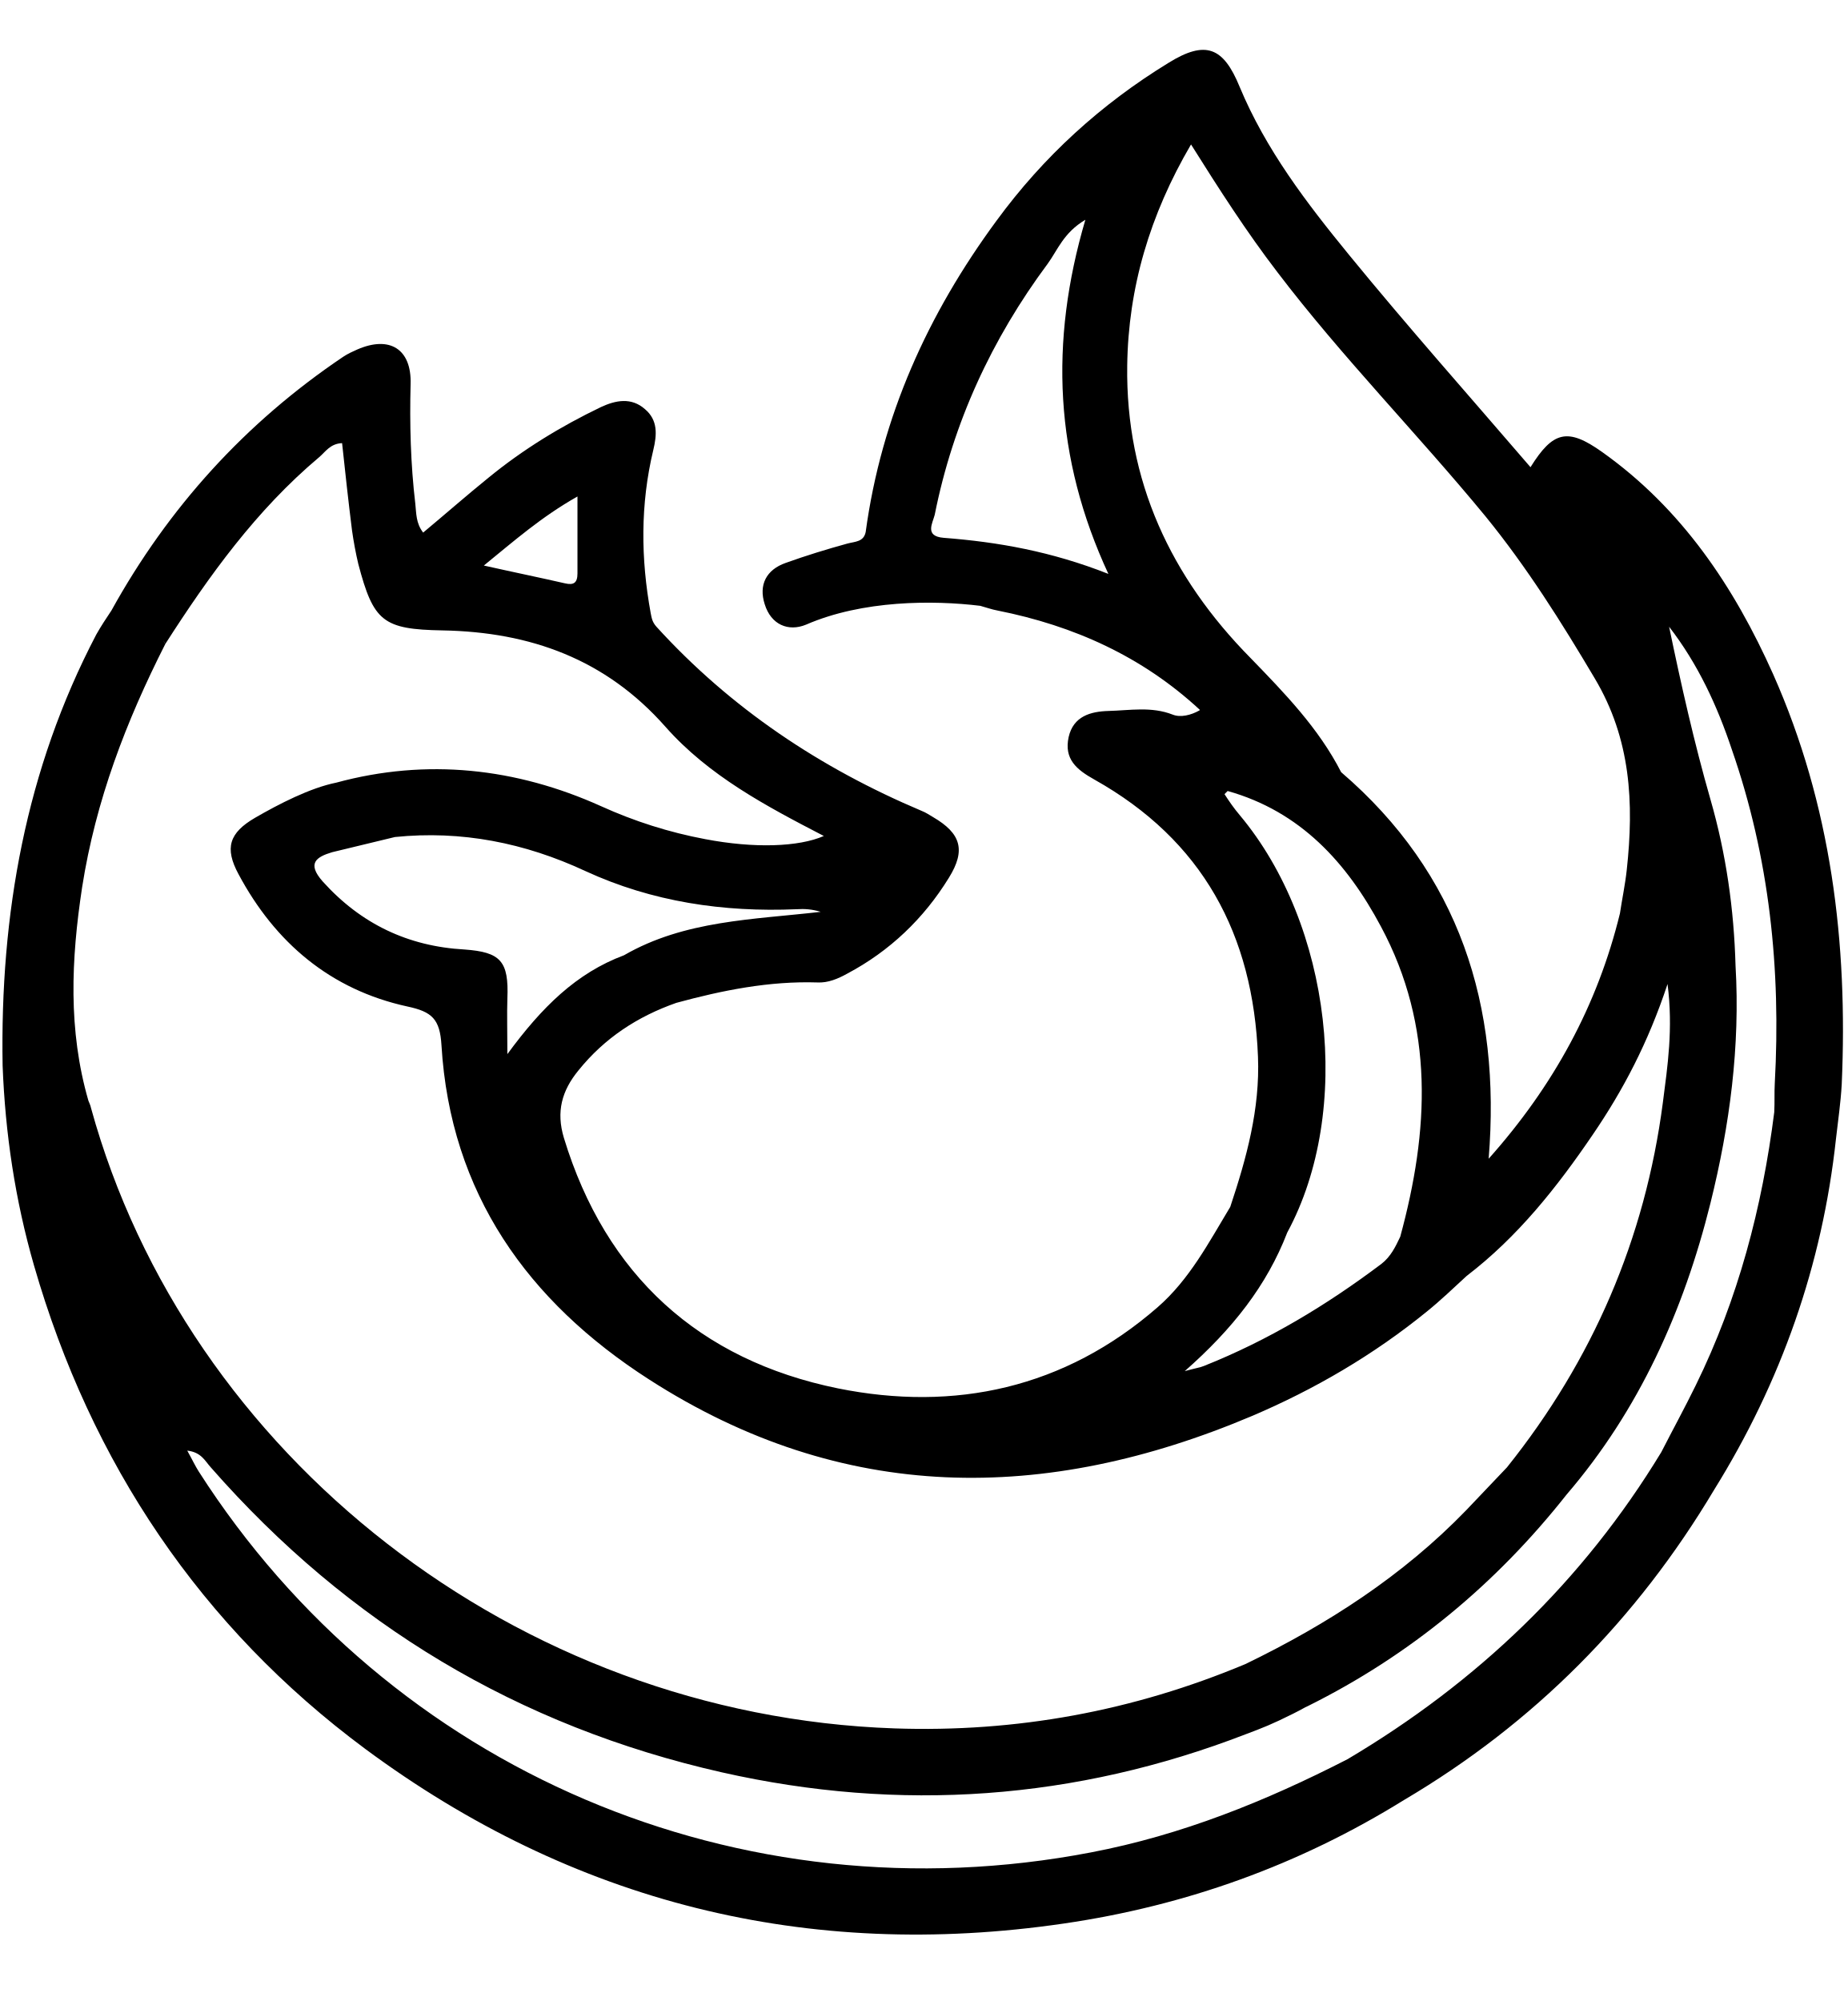
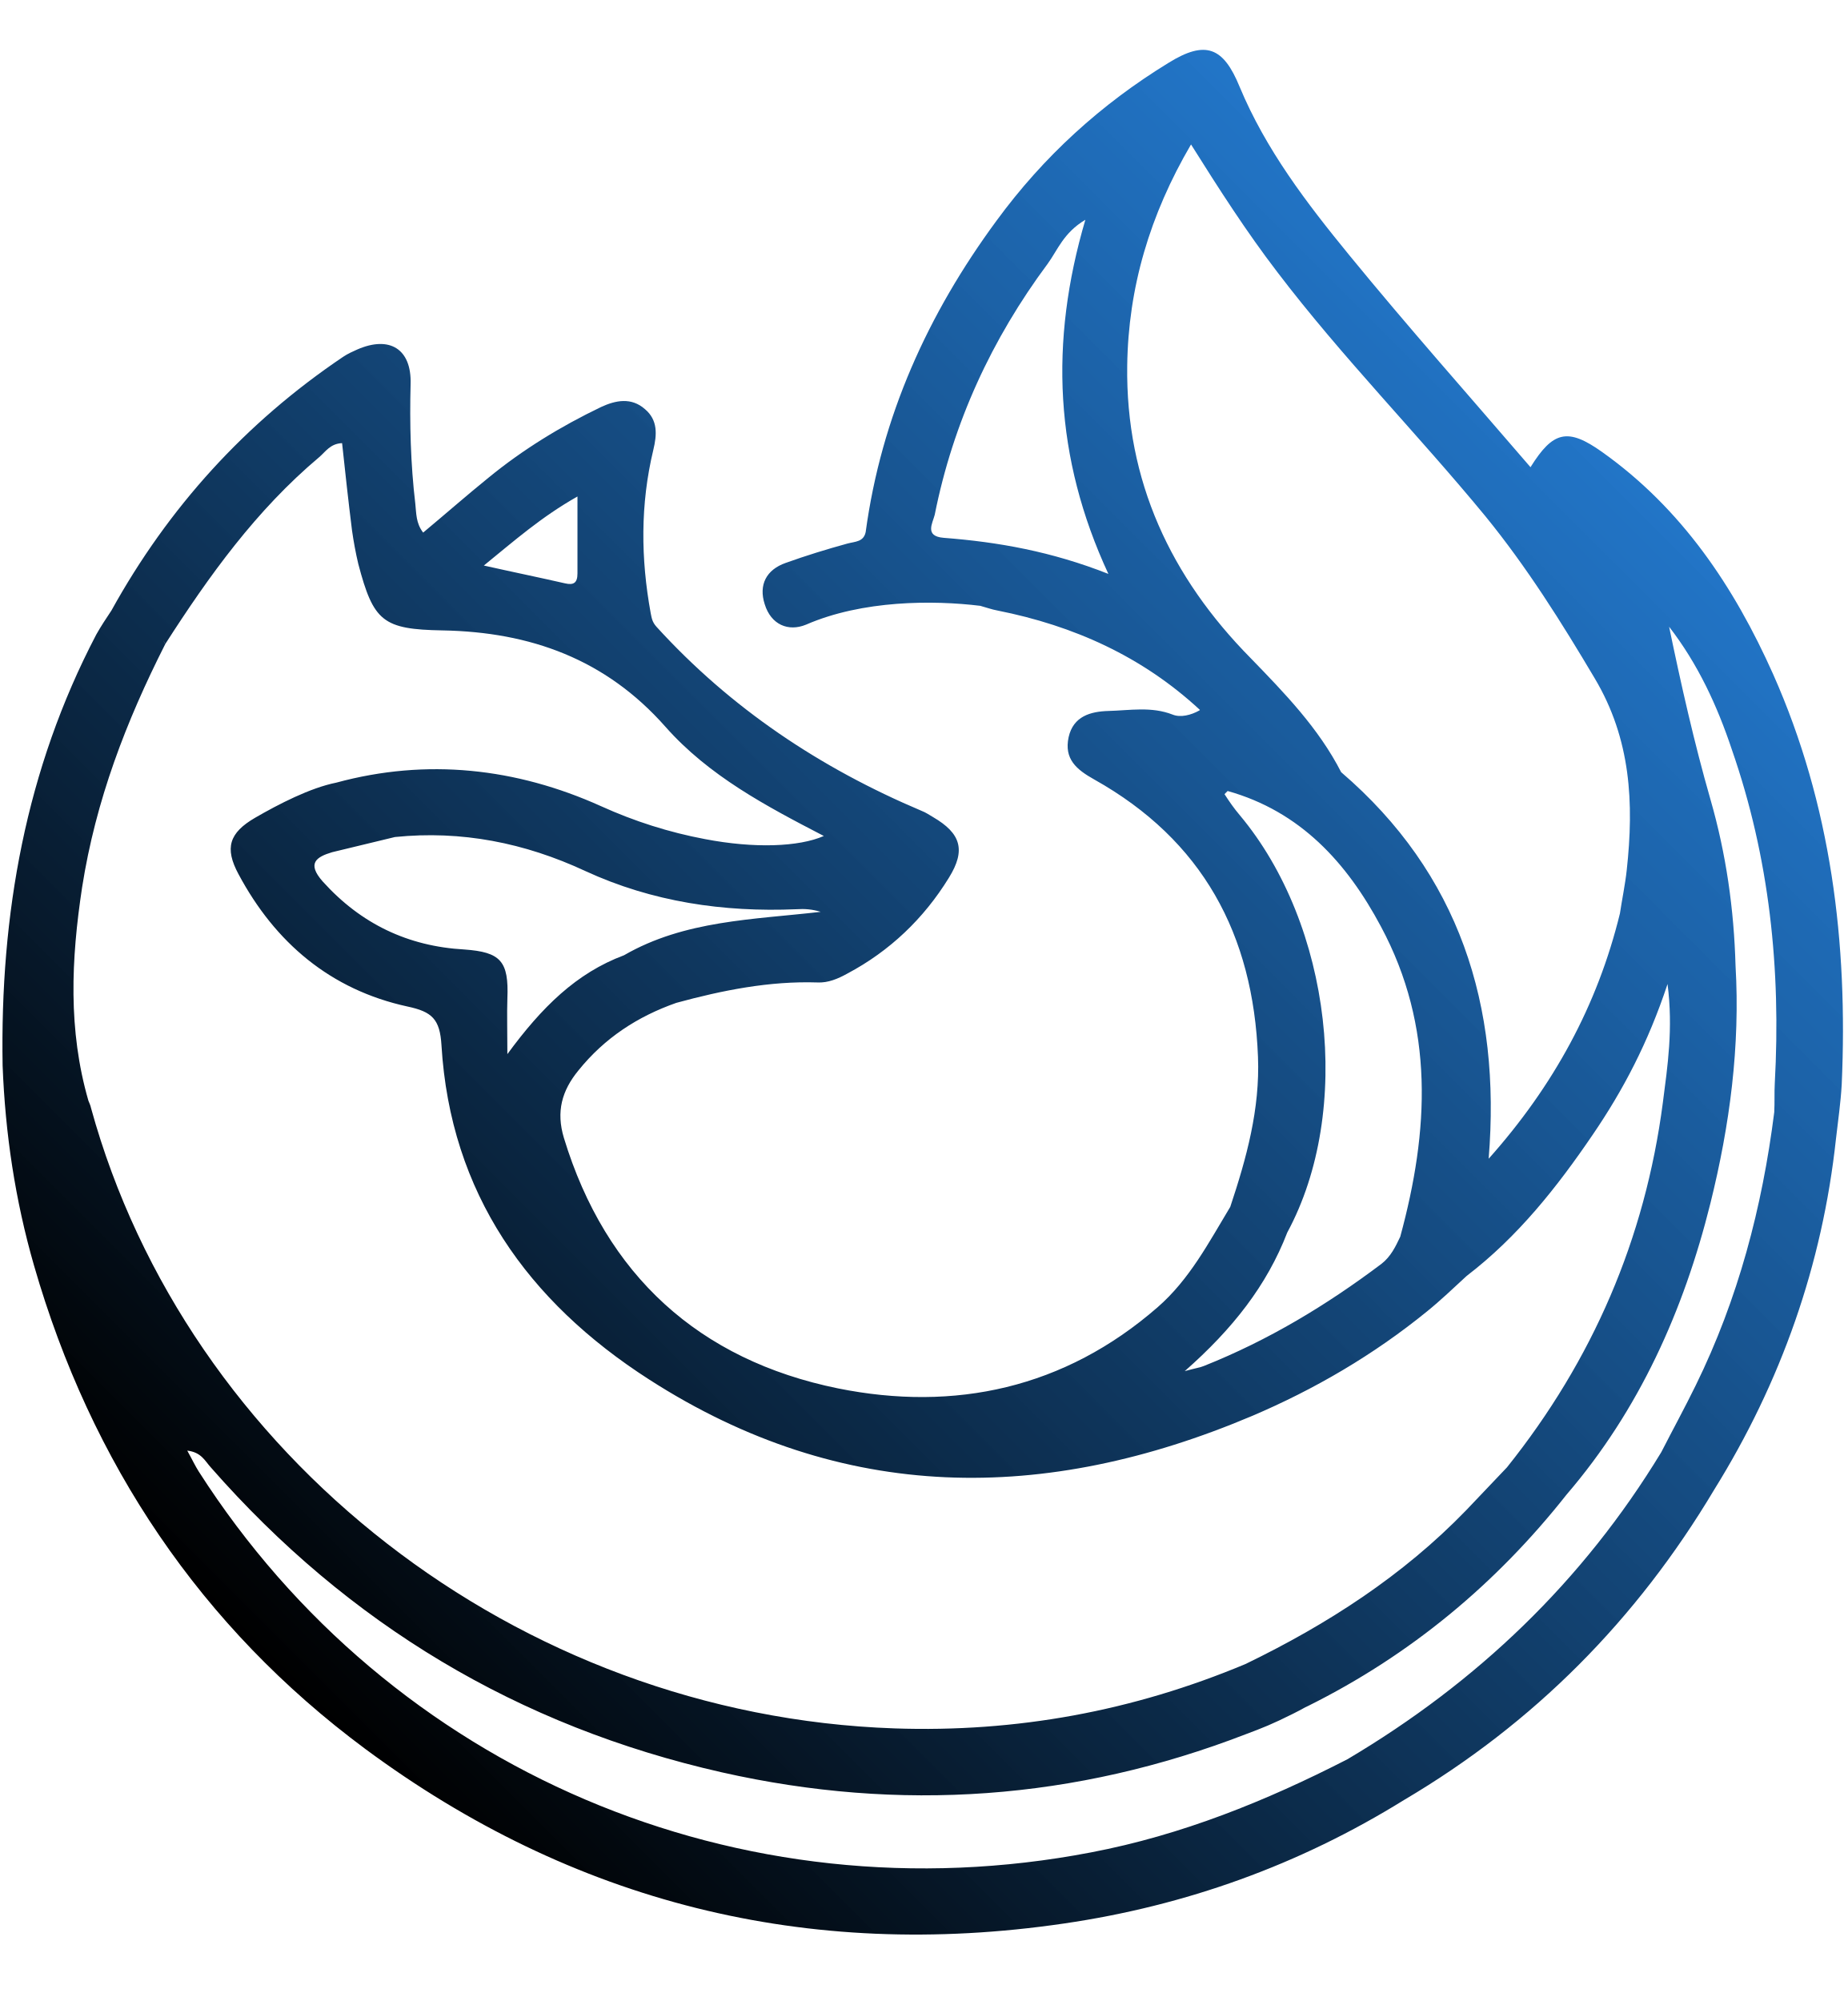
<svg xmlns="http://www.w3.org/2000/svg" height="2500" viewBox="78.7 70 353.3 367.3" width="2309" version="1.1" id="svg9">
  <defs id="defs13" />
  <linearGradient id="a" gradientUnits="userSpaceOnUse" x1="132.685" x2="377.492" y1="383.414" y2="138.607">
-     <stop class="alt-stop" offset="20%" />
-     <stop class="middle-stop" offset="45%" />
-     <stop class="main-stop" offset="100%" />
+     <stop class="alt-stop" offset="0%" />
+     <stop offset="1" stop-color="#ff8d42" id="stop4" style="stop-color:#0060bfdd;stop-opacity:1" />
  </linearGradient>
-   <path d="m417.7 191.3c-7.5-16.8-17.5-31.7-32.7-42.5-6.6-4.7-9.4-4-13.7 2.9-11.6-13.5-23.5-26.9-34.7-40.6-8.1-9.9-15.9-20.1-20.9-32.1-3.1-7.6-6.5-9-13.6-4.6-12.9 7.9-23.9 17.9-32.9 30.2-13.1 17.8-22 37.4-25 59.5-.4 1.9-2 1.8-3.5 2.2-4 1.1-7.9 2.3-11.8 3.7-3.7 1.3-5.2 4.2-4 7.9 1.2 3.9 4.5 5.3 7.9 3.9 10.8-4.7 24.3-4.7 33.3-3.6 1.1.3 2.2.7 3.3.9 14.6 2.9 27.7 8.8 38.7 19l-.1.1c-1.6.9-3.6 1.4-5.1.8-4.1-1.6-8.2-.8-12.3-.7-3.4.1-6.7 1-7.6 5-.9 4.2 1.5 6.2 4.9 8.1 20.7 11.6 30.4 29.6 31.3 53 .4 10-2.2 19.4-5.3 28.7-4.1 6.8-7.8 13.9-13.9 19.2-17.8 15.5-38.8 20-61.1 15.5-26.5-5.4-44.4-21.6-52.4-47.9-1.5-5-.4-9 2.8-12.9 5-6.2 11.3-10.3 18.7-12.9 8.8-2.4 17.8-4.2 27-3.9 2 .1 3.9-.7 5.7-1.7 8.1-4.3 14.6-10.5 19.4-18.3 3.3-5.3 2.3-8.5-3-11.6-.7-.4-1.4-.9-2.2-1.2-19.4-8.2-36.5-19.6-50.7-35.2-.8-.9-.9-1.6-1.1-2.6-1.9-10.4-2-20.8.5-31.2.7-2.9.9-5.7-1.6-7.8-2.6-2.3-5.6-1.7-8.4-.4-7.7 3.7-14.9 8.1-21.5 13.5-4.2 3.4-8.3 7-12.5 10.5-1.4-1.8-1.3-3.7-1.5-5.5-.9-7.6-1.1-15.3-.9-22.9.2-6.7-4-9.3-10.2-6.6-.9.4-1.8.8-2.7 1.4-18.7 12.6-33.4 28.8-44.3 48.5-1 1.5-2 3-2.9 4.6-13.5 25.8-18.4 53.5-17.9 82.4.5 13 2.4 25.7 6 38.2 10.9 37.8 31.9 69.1 63.3 92.4 39.7 29.4 84.5 40.6 133.6 33.4 23.3-3.4 45-11.2 65-23.6 24.9-14.7 44.5-34.5 59.3-59.3 12.8-20.6 20.7-43 23.3-67.1.4-3.5.9-6.9 1.1-10.4 1.2-27.1-2-53.4-13.1-78.4zm-158.6-26.1c-3.7-.3-2.1-2.8-1.7-4.4 3.5-17.6 10.9-33.6 21.6-48 1.9-2.6 3-5.9 7.2-8.4-6.9 23.4-5.9 45.5 4.4 67.7-10.9-4.3-21.1-6.1-31.5-6.9zm35.1-32.9c.2-14.9 4.3-28.8 12.2-42.3 5.4 8.6 10.6 16.7 16.5 24.4 12.4 16.3 26.8 30.9 39.8 46.7 7.9 9.7 14.5 20.2 20.9 31 6.9 11.6 7.5 23.8 6.1 36.6-.3 2.8-.9 5.6-1.3 8.3-4.3 17.6-12.7 33-25.1 46.9 2.4-29.3-5.6-54.5-28.2-73.9-4.3-8.4-10.8-15.1-17.3-21.8-15.3-15.5-23.9-33.9-23.6-55.9zm30.6 165.7c12.6-23.3 8.5-58.8-9.1-79.8-1.1-1.3-2-2.6-2.9-4l.6-.6c13.9 3.9 22.8 13.7 29.3 25.9 10.3 19.2 9.2 39.1 3.7 59.3-.9 1.9-1.8 3.8-3.6 5.2-10.5 7.9-21.6 14.6-33.9 19.5-.7.3-1.5.4-3.7 1 9.2-8.1 15.7-16.4 19.6-26.5zm-126.8-53c-9.1 3.4-15.7 9.9-22.3 18.9 0-4.5-.1-7.6 0-10.6.3-7.2-1.3-8.9-8.2-9.4-10.8-.6-19.8-4.9-27.1-13-3.1-3.5-1.2-4.7 1.8-5.6l12-2.9c12.7-1.3 24.8 1.1 36.4 6.5 12.8 5.9 26.4 7.9 40.4 7.3 1.5-.1 3 0 4.6.5-12.9 1.5-26 1.6-37.6 8.3zm-8.9-87.7v14.7c0 1.8-.7 2.3-2.4 1.9-4.8-1.1-9.7-2.1-15.5-3.4 5.9-4.8 11-9.3 17.9-13.2zm-93.5 115.5c-3.9-13.5-3.3-27-1.2-40.8 2.6-16.6 8.4-31.7 15.9-46.5-.1-.2-.3-.5-.4-.7.1.2.3.4.4.7 8.4-13.1 17.4-25.6 29.4-35.7 1.2-1 2.1-2.6 4.4-2.7.6 5.6 1.2 11.1 1.9 16.7.3 2.1.7 4.3 1.2 6.4 2.9 11 4.7 12.5 16.1 12.7 16.8.3 31.2 5.5 42.6 18.4 8.3 9.4 19.3 15.2 30.3 20.9-4.8 2.1-13.3 2.4-22.7.6-6.9-1.3-13.5-3.4-19.9-6.3-16.2-7.3-33.3-9.2-50.6-4.5-5 1-11 4.1-15.5 6.7-5 2.9-5.9 5.8-3.2 10.8 7 13.1 17.6 22.1 32.3 25.3 4.7 1 6.2 2.4 6.5 7.4 1.7 28.3 16.5 49 39.7 63.9 37 23.8 75.7 23.7 115.2 7 12-5.1 23.3-11.7 33.5-20 2.6-2.1 5.1-4.5 7.6-6.8 9.8-7.5 17.3-17 24.1-27 5.8-8.5 10.6-17.6 14.3-28.8 1.1 8.6 0 15.7-.9 22.7-3.4 26-13.4 49.2-29.8 69.7l-7.8 8.2c-12.1 12.5-26.5 21.8-42.2 29.4-21.5 9-43.8 13.1-67.1 12.3-72.2-2.5-135.3-52.2-153.6-118.6-.1-.5-.3-.9-.5-1.4zm322.4-3.3c-.1 1.8 0 3.6-.1 5.5-2.3 18.2-6.9 35.7-15 52.2-2.1 4.3-4.4 8.5-6.6 12.8-15 24.7-35.2 44-60 58.7-15.6 8-31.7 14.5-49 17.8-67.1 12.9-134-15.6-170.6-72.8-.7-1.1-1.2-2.2-2.2-4 2.7.3 3.4 2 4.5 3.2 26.3 30 58.8 49.5 97.7 58.3 34.1 7.7 67.6 5.3 100.2-7.3 3.2-1.2 5-1.9 9-3.9 2-1 2-1.1 2.9-1.5 19.5-9.7 35.9-23.3 49.4-40.4 13.9-16.2 22.4-35.2 27.5-55.7 3.7-14.9 5.7-30 4.8-45.4-.3-10.8-1.8-21.4-4.8-31.8-3.1-10.8-5.6-21.9-7.9-33 5.5 7.1 9.2 15.1 12 23.5 7.2 20.7 9.4 42 8.2 63.8z" fill="url(#a)" id="path7" style="fill:url(#a)" />
+   <path d="m417.7 191.3c-7.5-16.8-17.5-31.7-32.7-42.5-6.6-4.7-9.4-4-13.7 2.9-11.6-13.5-23.5-26.9-34.7-40.6-8.1-9.9-15.9-20.1-20.9-32.1-3.1-7.6-6.5-9-13.6-4.6-12.9 7.9-23.9 17.9-32.9 30.2-13.1 17.8-22 37.4-25 59.5-.4 1.9-2 1.8-3.5 2.2-4 1.1-7.9 2.3-11.8 3.7-3.7 1.3-5.2 4.2-4 7.9 1.2 3.9 4.5 5.3 7.9 3.9 10.8-4.7 24.3-4.7 33.3-3.6 1.1.3 2.2.7 3.3.9 14.6 2.9 27.7 8.8 38.7 19l-.1.1c-1.6.9-3.6 1.4-5.1.8-4.1-1.6-8.2-.8-12.3-.7-3.4.1-6.7 1-7.6 5-.9 4.2 1.5 6.2 4.9 8.1 20.7 11.6 30.4 29.6 31.3 53 .4 10-2.2 19.4-5.3 28.7-4.1 6.8-7.8 13.9-13.9 19.2-17.8 15.5-38.8 20-61.1 15.5-26.5-5.4-44.4-21.6-52.4-47.9-1.5-5-.4-9 2.8-12.9 5-6.2 11.3-10.3 18.7-12.9 8.8-2.4 17.8-4.2 27-3.9 2 .1 3.9-.7 5.7-1.7 8.1-4.3 14.6-10.5 19.4-18.3 3.3-5.3 2.3-8.5-3-11.6-.7-.4-1.4-.9-2.2-1.2-19.4-8.2-36.5-19.6-50.7-35.2-.8-.9-.9-1.6-1.1-2.6-1.9-10.4-2-20.8.5-31.2.7-2.9.9-5.7-1.6-7.8-2.6-2.3-5.6-1.7-8.4-.4-7.7 3.7-14.9 8.1-21.5 13.5-4.2 3.4-8.3 7-12.5 10.5-1.4-1.8-1.3-3.7-1.5-5.5-.9-7.6-1.1-15.3-.9-22.9.2-6.7-4-9.3-10.2-6.6-.9.4-1.8.8-2.7 1.4-18.7 12.6-33.4 28.8-44.3 48.5-1 1.5-2 3-2.9 4.6-13.5 25.8-18.4 53.5-17.9 82.4.5 13 2.4 25.7 6 38.2 10.9 37.8 31.9 69.1 63.3 92.4 39.7 29.4 84.5 40.6 133.6 33.4 23.3-3.4 45-11.2 65-23.6 24.9-14.7 44.5-34.5 59.3-59.3 12.8-20.6 20.7-43 23.3-67.1.4-3.5.9-6.9 1.1-10.4 1.2-27.1-2-53.4-13.1-78.4zm-158.6-26.1c-3.7-.3-2.1-2.8-1.7-4.4 3.5-17.6 10.9-33.6 21.6-48 1.9-2.6 3-5.9 7.2-8.4-6.9 23.4-5.9 45.5 4.4 67.7-10.9-4.3-21.1-6.1-31.5-6.9zm35.1-32.9c.2-14.9 4.3-28.8 12.2-42.3 5.4 8.6 10.6 16.7 16.5 24.4 12.4 16.3 26.8 30.9 39.8 46.7 7.9 9.7 14.5 20.2 20.9 31 6.9 11.6 7.5 23.8 6.1 36.6-.3 2.8-.9 5.6-1.3 8.3-4.3 17.6-12.7 33-25.1 46.9 2.4-29.3-5.6-54.5-28.2-73.9-4.3-8.4-10.8-15.1-17.3-21.8-15.3-15.5-23.9-33.9-23.6-55.9zm30.6 165.7c12.6-23.3 8.5-58.8-9.1-79.8-1.1-1.3-2-2.6-2.9-4l.6-.6c13.9 3.9 22.8 13.7 29.3 25.9 10.3 19.2 9.2 39.1 3.7 59.3-.9 1.9-1.8 3.8-3.6 5.2-10.5 7.9-21.6 14.6-33.9 19.5-.7.3-1.5.4-3.7 1 9.2-8.1 15.7-16.4 19.6-26.5zm-126.8-53c-9.1 3.4-15.7 9.9-22.3 18.9 0-4.5-.1-7.6 0-10.6.3-7.2-1.3-8.9-8.2-9.4-10.8-.6-19.8-4.9-27.1-13-3.1-3.5-1.2-4.7 1.8-5.6l12-2.9c12.7-1.3 24.8 1.1 36.4 6.5 12.8 5.9 26.4 7.9 40.4 7.3 1.5-.1 3 0 4.6.5-12.9 1.5-26 1.6-37.6 8.3zm-8.9-87.7v14.7c0 1.8-.7 2.3-2.4 1.9-4.8-1.1-9.7-2.1-15.5-3.4 5.9-4.8 11-9.3 17.9-13.2zm-93.5 115.5c-3.9-13.5-3.3-27-1.2-40.8 2.6-16.6 8.4-31.7 15.9-46.5-.1-.2-.3-.5-.4-.7.1.2.3.4.4.7 8.4-13.1 17.4-25.6 29.4-35.7 1.2-1 2.1-2.6 4.4-2.7.6 5.6 1.2 11.1 1.9 16.7.3 2.1.7 4.3 1.2 6.4 2.9 11 4.7 12.5 16.1 12.7 16.8.3 31.2 5.5 42.6 18.4 8.3 9.4 19.3 15.2 30.3 20.9-4.8 2.1-13.3 2.4-22.7.6-6.9-1.3-13.5-3.4-19.9-6.3-16.2-7.3-33.3-9.2-50.6-4.5-5 1-11 4.1-15.5 6.7-5 2.9-5.9 5.8-3.2 10.8 7 13.1 17.6 22.1 32.3 25.3 4.7 1 6.2 2.4 6.5 7.4 1.7 28.3 16.5 49 39.7 63.9 37 23.8 75.7 23.7 115.2 7 12-5.1 23.3-11.7 33.5-20 2.6-2.1 5.1-4.5 7.6-6.8 9.8-7.5 17.3-17 24.1-27 5.8-8.5 10.6-17.6 14.3-28.8 1.1 8.6 0 15.7-.9 22.7-3.4 26-13.4 49.2-29.8 69.7l-7.8 8.2c-12.1 12.5-26.5 21.8-42.2 29.4-21.5 9-43.8 13.1-67.1 12.3-72.2-2.5-135.3-52.2-153.6-118.6-.1-.5-.3-.9-.5-1.4zm322.4-3.3c-.1 1.8 0 3.6-.1 5.5-2.3 18.2-6.9 35.7-15 52.2-2.1 4.3-4.4 8.5-6.6 12.8-15 24.7-35.2 44-60 58.7-15.6 8-31.7 14.5-49 17.8-67.1 12.9-134-15.6-170.6-72.8-.7-1.1-1.2-2.2-2.2-4 2.7.3 3.4 2 4.5 3.2 26.3 30 58.8 49.5 97.7 58.3 34.1 7.7 67.6 5.3 100.2-7.3 3.2-1.2 5-1.9 9-3.9 2-1 2-1.1 2.9-1.5 19.5-9.7 35.9-23.3 49.4-40.4 13.9-16.2 22.4-35.2 27.5-55.7 3.7-14.9 5.7-30 4.8-45.4-.3-10.8-1.8-21.4-4.8-31.8-3.1-10.8-5.6-21.9-7.9-33 5.5 7.1 9.2 15.1 12 23.5 7.2 20.7 9.4 42 8.2 63.8z" fill="url(#a)" id="path7" />
</svg>
